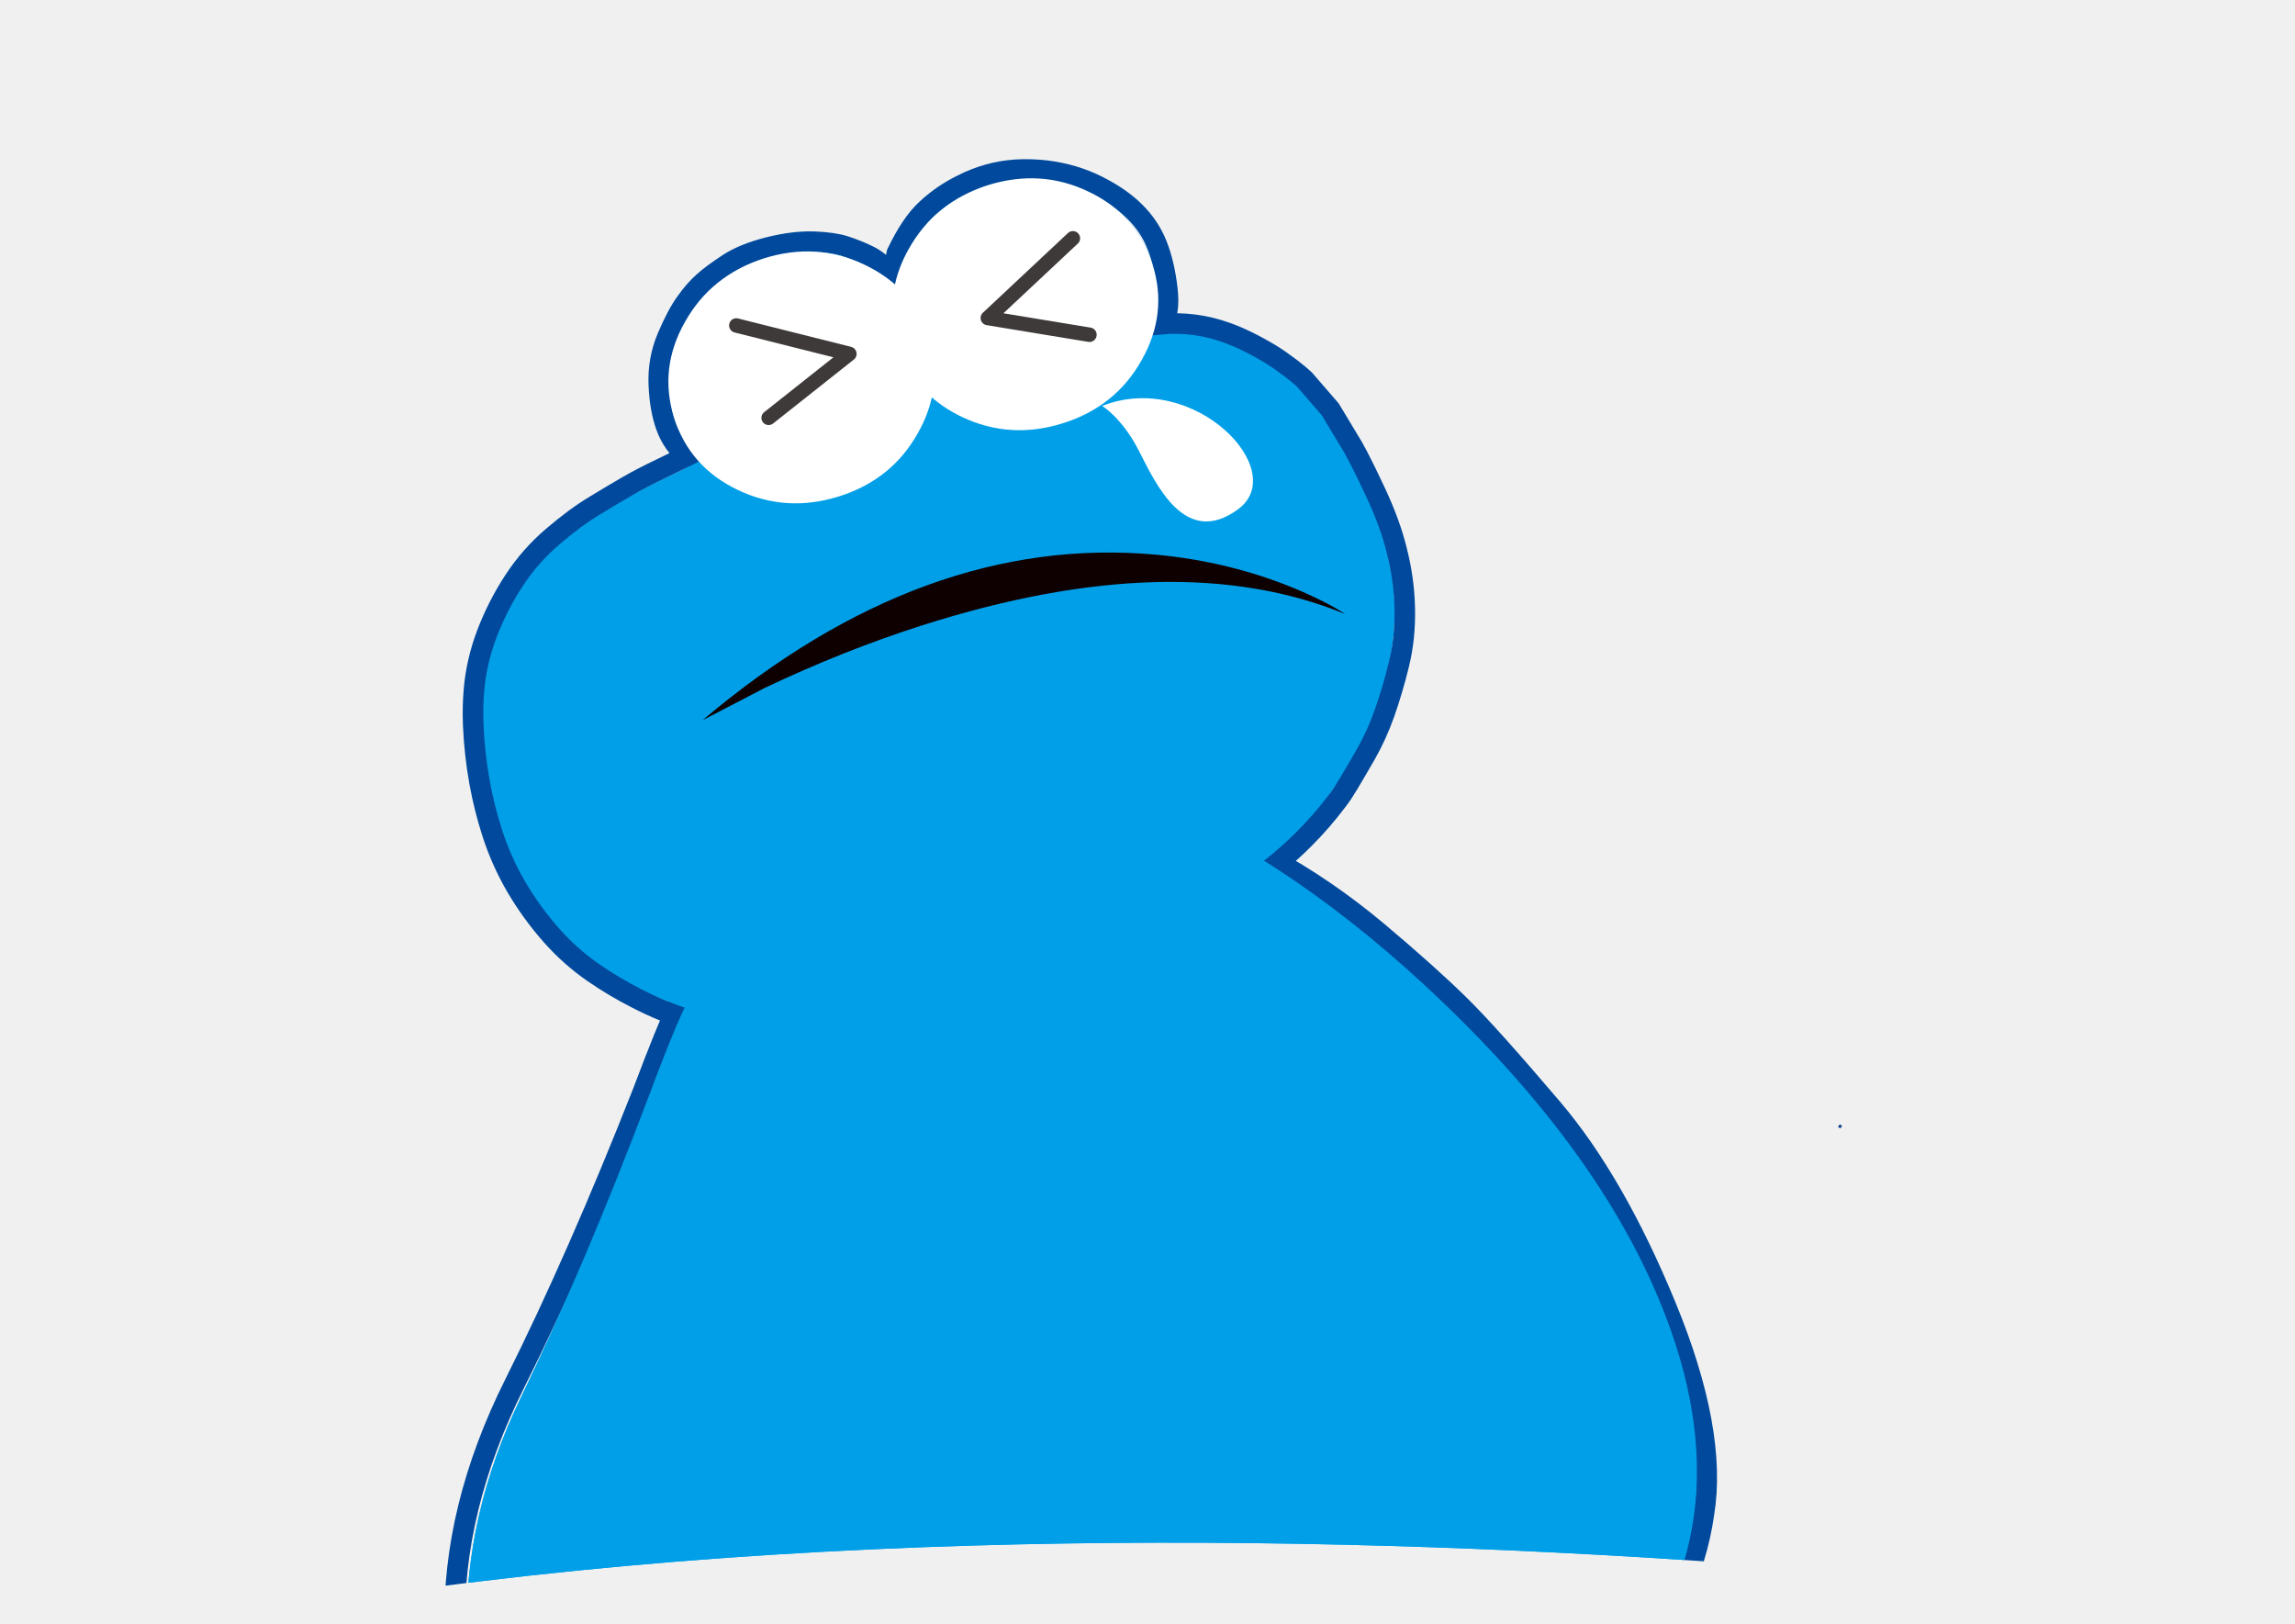
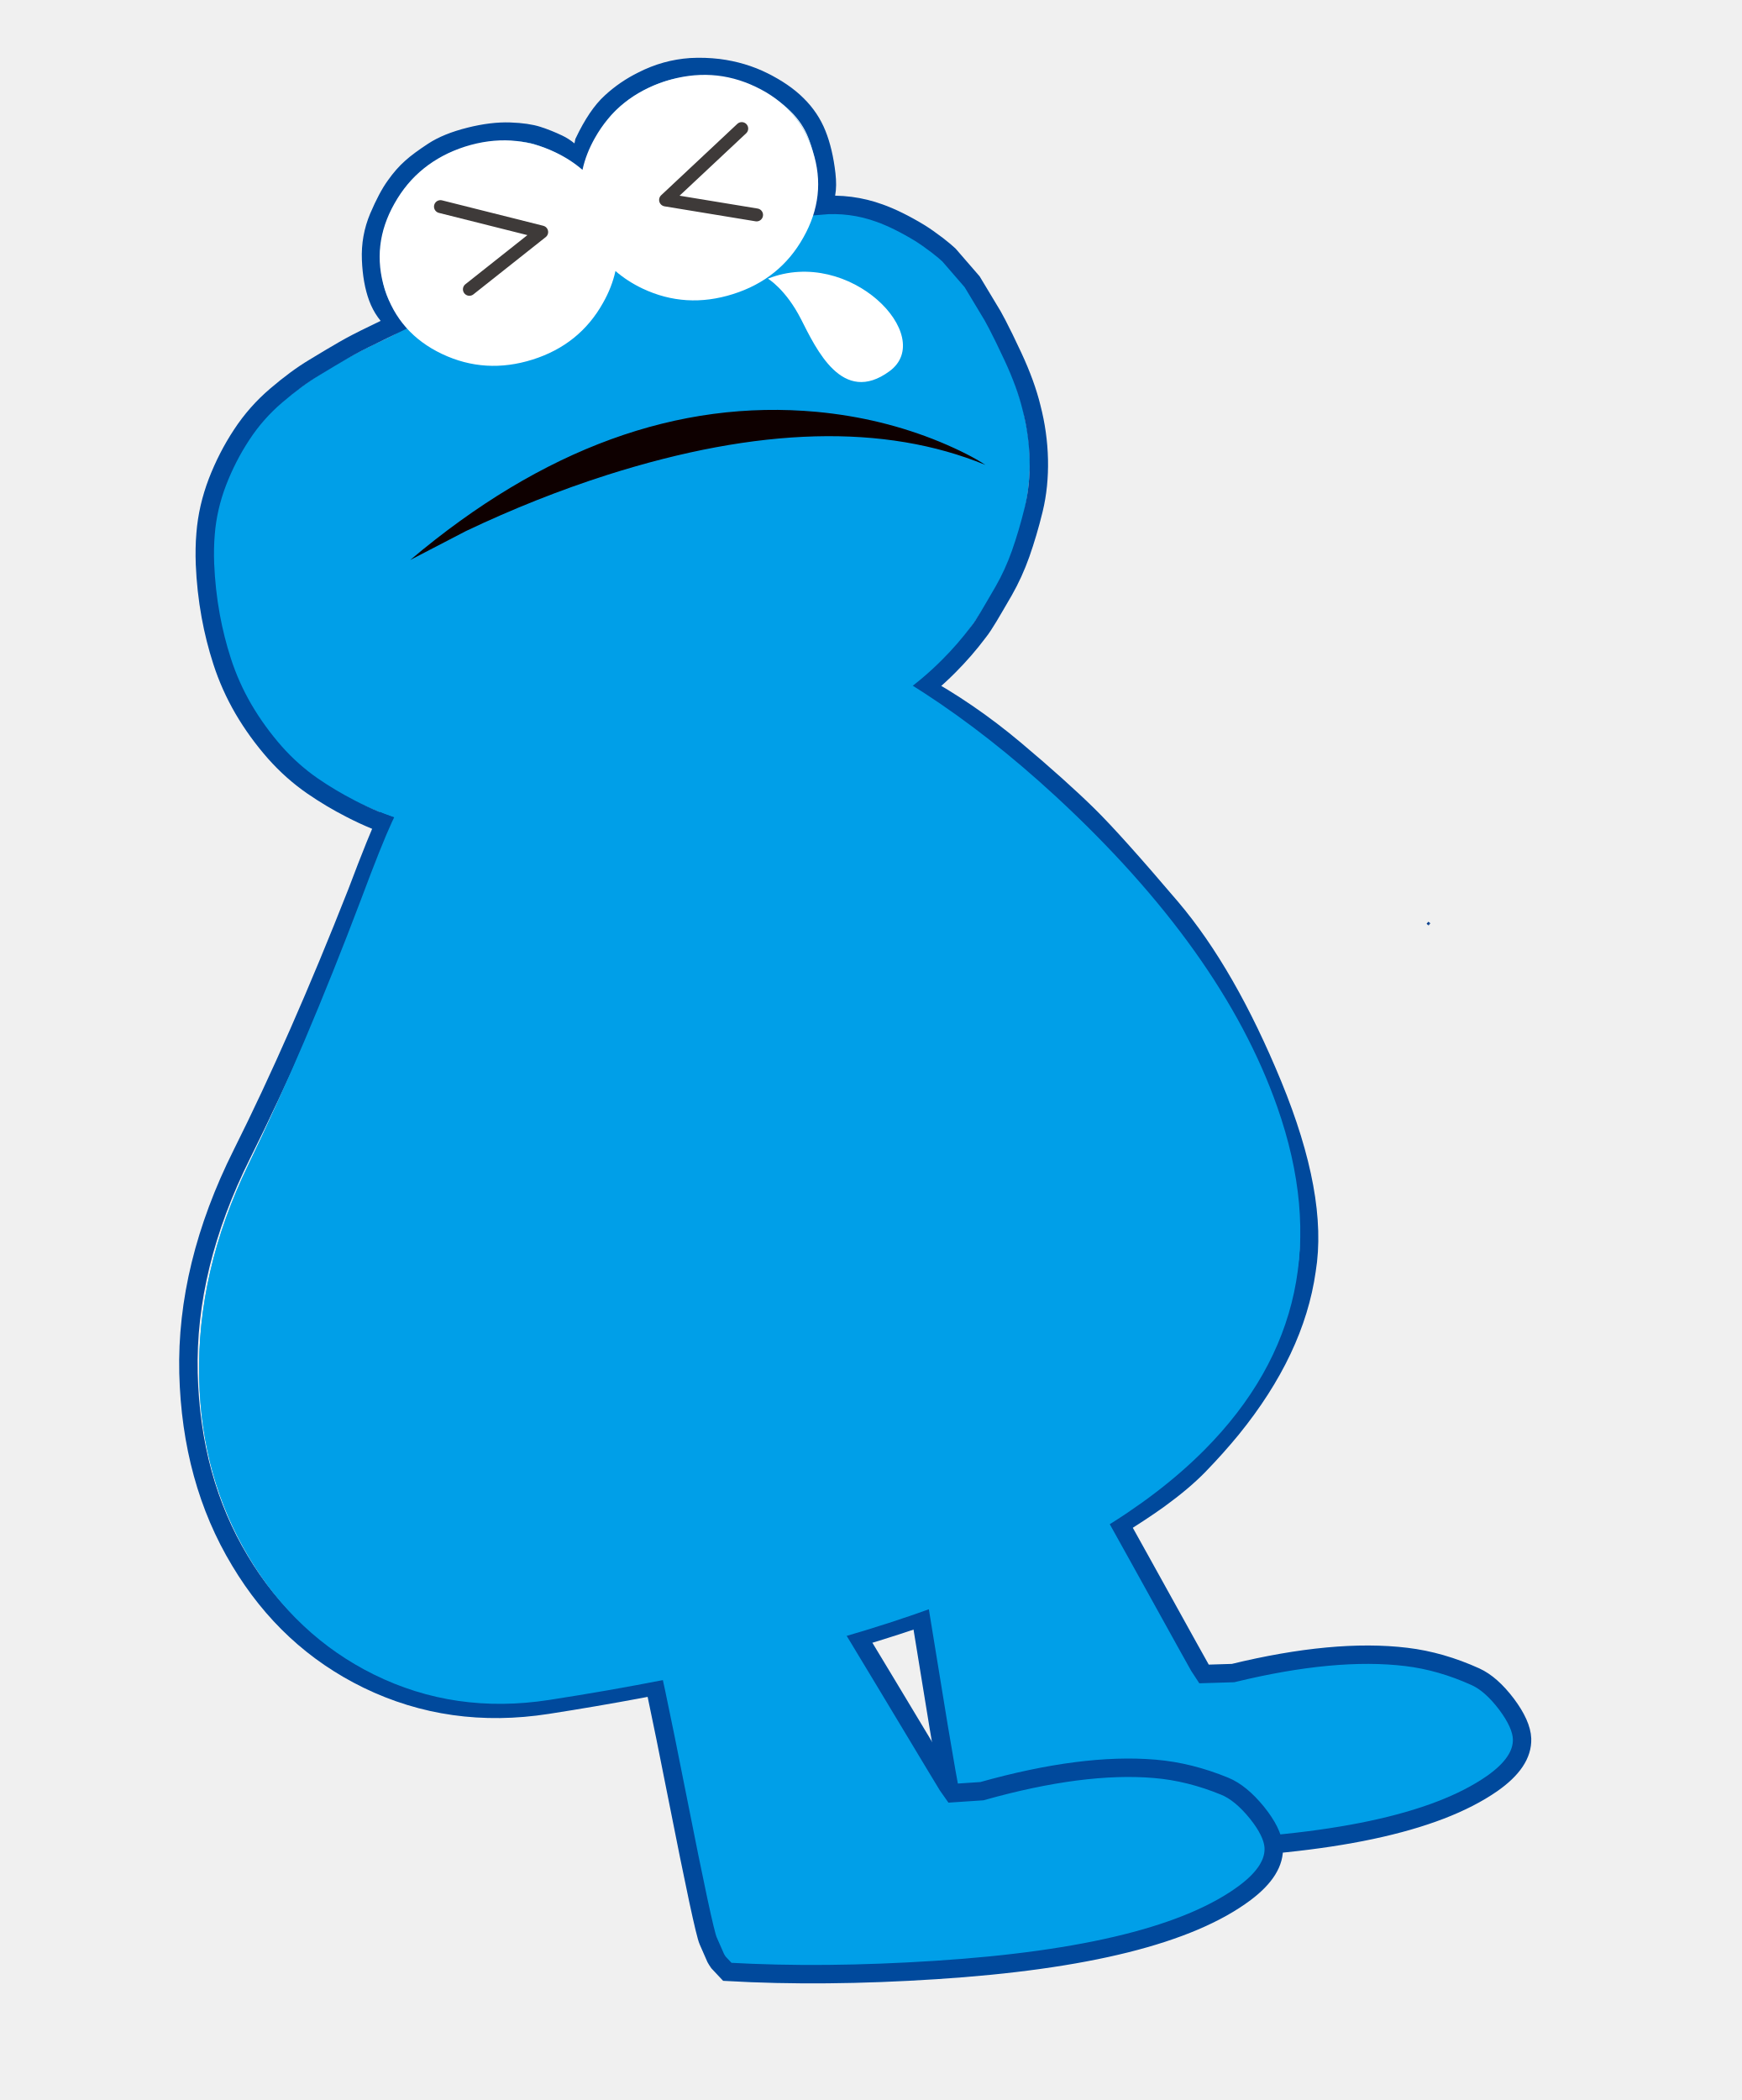
- <svg xmlns="http://www.w3.org/2000/svg" xmlns:xlink="http://www.w3.org/1999/xlink" version="1.1" id="_x31_" x="0px" y="0px" width="1123.104px" height="794.541px" viewBox="0 0 1123.104 794.541" enable-background="new 0 0 1123.104 794.541" xml:space="preserve">
-   <g>
-     <defs>
-       <path id="SVGID_1_" d="M0,83.083v734.138c482.388-125.451,1123.104-22.68,1123.104-22.68V71.743    C1123.104,71.743,495.199-97.409,0,83.083z" />
-     </defs>
-     <clipPath id="SVGID_2_">
-       <use xlink:href="#SVGID_1_" overflow="visible" />
-     </clipPath>
-     <path clip-path="url(#SVGID_2_)" fill="#00398A" d="M901.261,550.83c-0.298,0.41-0.651,0.791-0.996,1.167l0.298,0.236l0.938-1.199   L901.261,550.83z" />
-     <path clip-path="url(#SVGID_2_)" fill="#00398A" d="M900.265,551.997c0.345-0.376,0.7-0.754,0.996-1.167l-0.875-0.622l-0.916,1.148   L900.265,551.997z" />
-     <line clip-path="url(#SVGID_2_)" fill="none" stroke="#00499C" stroke-width="10.004" stroke-linecap="round" stroke-miterlimit="10" x1="636.759" y1="534.343" x2="603.167" y2="527.624" />
-     <path clip-path="url(#SVGID_2_)" fill="#009FE8" d="M571.865,398.966c-97.106,21.832-148.878,33.679-155.38,35.433   c-31.733,8.804-53.508,19.899-65.394,33.324c-6.085,6.846-11.865,16.211-17.319,28.025c-3.673,7.916-9.279,21.921-16.806,42.084   c-20.542,54.298-41.15,102.818-61.821,145.573c-18.675,38.654-27.618,77.458-26.72,116.323c0.8,36.212,9.915,68.915,27.333,98.02   c17.027,28.568,39.721,49.887,68.075,63.932c29.617,14.649,61.578,19.249,95.847,13.952   c175.103-27.075,294.514-72.565,358.256-136.615c3.192-3.237,6.257-6.442,9.183-9.736c22.864-28.486,36.805-57.789,41.852-87.782   c3.842-28.117,0.102-58.106-11.172-90.117c-17.069-48.587-48.872-96.807-95.263-144.57c-8.167-8.422-16.779-16.789-25.843-25.172   c-8.46-7.83-16.958-15.25-25.461-22.22c-15.487-12.839-30.993-24.238-46.394-34.232   C602.367,410.517,584.764,401.812,571.865,398.966" />
-     <path clip-path="url(#SVGID_2_)" fill="none" stroke="#00499C" stroke-width="10.075" stroke-linecap="round" stroke-miterlimit="10" d="   M349.898,462.832c-6.155,6.857-12.095,16.333-17.854,28.494c-4.164,8.817-9.9,23.05-17.347,42.799   c-21.375,54.315-42.342,101.959-62.865,142.987c-20.442,40.868-30.198,80.853-29.266,119.841   c0.989,38.956,10.382,73.217,28.227,102.736c17.33,28.948,40.543,50.511,69.648,64.7c30.276,14.724,63.092,19.366,98.296,13.888   c69.334-10.802,130.035-24.302,181.969-40.493c50.739-15.808,92.781-34.043,126.256-54.742c10.912-6.8,19.711-12.514,26.284-17.279   c8.756-6.368,16.021-12.482,21.821-18.461c6.577-6.781,12.516-13.461,17.853-19.974c23.126-28.49,36.796-57.334,40.931-86.57   c4.419-26.899-1.792-60.671-18.49-101.292c-16.685-40.571-35.205-72.902-55.689-97.005c-20.491-24.089-35.571-40.93-45.36-50.562   c-10.116-9.932-23.425-21.897-39.98-35.82c-17.039-14.32-34.81-26.435-53.206-36.432c-18.37-9.884-34.125-18.744-47.341-26.57   c-97.776,22.006-149.985,33.895-156.675,35.688C384.581,437.782,362.172,449.177,349.898,462.832z" />
-     <path clip-path="url(#SVGID_2_)" fill="#009FE8" d="M661.109,224.532c-8.635-16.495-18.562-29.726-29.78-39.634   c-14.88-13.059-32.71-20.865-53.509-23.347c-0.479-0.069-1.015-0.124-1.552-0.183c-1.939-0.211-3.942-0.408-5.992-0.527   c-1.713-0.079-3.421-0.161-5.179-0.16c0.247-1.037,0.501-2.082,0.695-3.106c0.104-0.351,0.134-0.745,0.228-1.099   c0.019-0.199,0.028-0.401,0.116-0.617c1.341-8.081,0.827-16.342-1.516-24.645l-0.046-0.181l-0.032-0.123   c-0.108-0.164-0.169-0.409-0.218-0.592c-0.11-0.425-0.205-0.794-0.388-1.202c-4.982-16.01-15.382-27.756-31.181-35.308   c-15.745-7.565-32.21-8.569-49.457-3.124c-17.165,5.549-30.029,15.903-38.531,31.049c-3.26,5.722-5.515,11.574-6.796,17.437   c-4.282-3.704-9.214-6.918-14.78-9.573c-15.74-7.565-32.197-8.566-49.456-3.124c-10.979,3.554-20.211,9.07-27.701,16.602   c-4.176,4.207-7.744,9.035-10.832,14.448c-7.627,13.487-9.886,27.335-6.73,41.546c-0.012,0.202,0.02,0.319,0.067,0.506   c0.349,1.598,0.837,3.229,1.321,4.859c2.126,6.67,5.15,12.583,9.102,17.808c0.079,0.041,0.11,0.164,0.203,0.265   c0.104,0.167,0.256,0.26,0.365,0.429c0.114,0.166,0.144,0.287,0.25,0.453c0.423,0.865,0.185,1.975-0.853,3.216   c-0.052,0.076-0.149,0.169-0.201,0.245c-0.157,0.17-0.303,0.342-0.451,0.511c-0.907,0.56-1.851,1.132-2.938,1.733   c-0.856,0.421-1.771,0.914-2.751,1.428c-1.091,0.545-2.317,1.124-3.571,1.767c-0.18,0.047-0.305,0.081-0.47,0.191   c-26.287,12.271-46.699,25.363-61.175,39.259c-0.386,0.292-0.755,0.651-1.11,1.004c-16.989,16.561-27.372,36.222-31.041,58.96   l-1.309,23.824l5.603,34.967l2.979,10.479c1.271,4.159,2.636,8.427,4.2,12.703c1.831,5.052,3.992,9.893,6.485,14.511   c4.61,8.757,10.348,16.837,17.232,24.35c4.271,4.688,8.922,9.078,14.105,13.268c17.22,14.003,38.186,24.381,62.883,31.125   c7.216,1.966,14.595,3.566,22.015,4.83l68.273,2.48c24.933-2.423,50.521-8.333,76.845-17.69l109.911-67.099   c9.687-9.532,18.411-19.792,26.281-30.872c0.343-0.414,0.623-0.871,0.9-1.269c14.475-20.468,23.907-41.32,28.2-62.652   c3.043-14.643,3.482-28.738,1.441-42.384l-2.631-13.176c-0.807-2.854-1.683-5.748-2.68-8.61   C671.522,247.136,666.592,235.142,661.109,224.532" />
-     <path clip-path="url(#SVGID_2_)" fill="none" stroke="#00499C" stroke-width="10.075" stroke-linecap="round" stroke-miterlimit="10" d="   M683.466,269.146c-2.069-8.503-5.46-17.834-10.167-27.933c-3.372-7.257-6.26-13.143-8.591-17.613   c-0.919-1.78-1.765-3.312-2.49-4.617l-11.214-18.634l-12.697-14.657c-1.298-1.225-3.37-2.97-6.305-5.261   c-3.642-2.766-6.829-5.002-9.549-6.7c-8.097-4.922-15.478-8.543-22-10.887c-10.549-3.836-21.317-5.205-32.438-4.217   c3.104-2.817,4.213-8.567,3.246-17.103c-0.971-8.526-2.727-15.811-5.139-21.821c-2.4-6.014-6.001-11.387-10.81-16.127   c-4.815-4.795-10.976-8.992-18.443-12.714c-7.471-3.727-15.646-6.162-24.536-7.309c-5.022-0.588-10.071-0.773-15.206-0.481   c-9.263,0.64-17.988,3.096-26.263,7.319c-6.475,3.173-12.203,7.132-17.292,11.829c-5.114,4.642-10.005,11.895-14.681,21.686   l-2.185,10.906 M436.708,134.81c-4.175-4.836-8.205-8.084-11.981-9.837c-3.789-1.811-7.55-3.312-11.246-4.501   c-3.684-1.189-8.766-1.958-15.195-2.181c-6.432-0.216-13.754,0.637-21.995,2.709c-8.252,2.068-14.9,4.763-19.96,8.092   c-5.055,3.329-9.107,6.262-12,8.902c-2.911,2.574-5.829,5.864-8.684,9.919c-2.927,4.013-5.933,9.73-9.099,17.124   c-3.099,7.368-4.474,15.075-4.14,23.182c0.323,8.049,1.556,15.013,3.691,20.771c2.141,5.749,5.513,10.476,10.107,14.162   c-1.379,0.676-5.476,2.717-12.244,5.964c-6.831,3.266-12.336,6.121-16.575,8.585c-4.24,2.463-9.599,5.608-16.06,9.557   c-6.529,3.904-13.471,9.02-20.758,15.261c-7.36,6.264-13.694,13.437-18.95,21.494c-5.283,8.004-9.686,16.625-13.232,25.801   c-3.524,9.244-5.712,18.649-6.468,28.272c-0.468,5.453-0.539,10.938-0.337,16.543c0.398,9.532,1.416,18.951,3.123,28.331   c1.551,8.509,3.641,16.817,6.264,24.913c2.924,9.063,6.79,17.689,11.608,26.003c4.998,8.525,10.767,16.467,17.303,23.878   c6.147,6.924,12.992,13.021,20.451,18.183c6.8,4.679,13.796,8.845,20.988,12.51c8.799,4.555,17.891,8.317,27.371,11.255   c8.911,2.764,18.032,4.829,27.284,6.144c6.482,0.918,16.167,1.661,29.151,2.264l46.787-0.343   c8.197-0.235,16.224-1.404,24.075-3.502l41.697-11.257c4.206-1.09,10.184-3.614,17.865-7.619l47.645-29.244   c5.768-3.577,11.575-7.033,17.46-10.439c8.522-5.008,16.813-10.405,25.026-16.117c8.08-5.729,15.54-12.088,22.454-19.018   c5.896-5.884,11.354-12.173,16.386-18.877c1.62-2.041,3.38-4.779,5.385-8.094c2.001-3.312,4.791-8.13,8.389-14.329   c3.527-6.179,6.648-12.974,9.238-20.279c2.586-7.368,4.987-15.411,7.102-24.089c2.111-8.673,3.013-17.754,2.806-27.324   c-0.217-9.633-1.559-19.107-3.975-28.436" />
-     <path clip-path="url(#SVGID_2_)" fill="#FFFFFF" d="M563.938,129.114c-4.989-16.007-15.371-27.759-31.176-35.309   c-15.755-7.563-32.213-8.563-49.462-3.123c-17.165,5.549-30.03,15.908-38.533,31.049c-3.258,5.727-5.522,11.576-6.794,17.438   c-4.281-3.7-9.214-6.917-14.778-9.573c-15.742-7.563-32.199-8.567-49.462-3.124c-17.161,5.554-30.026,15.907-38.529,31.055   c-8.612,15.171-10.347,30.839-5.342,46.907c5.145,16.102,15.555,27.91,31.348,35.393c15.792,7.485,32.311,8.474,49.505,3.048   c17.13-5.406,30-15.768,38.479-30.972c3.265-5.727,5.525-11.576,6.808-17.44c4.271,3.708,9.199,6.92,14.765,9.576   c15.795,7.485,32.312,8.481,49.498,3.046c17.142-5.406,30.007-15.766,38.484-30.969   C567.361,160.877,569.09,145.209,563.938,129.114" />
-     <path clip-path="url(#SVGID_2_)" fill="#0E0000" d="M633.449,287.898c10.662,4.457,18.934,8.69,24.807,12.569   c-55.191-22.651-124.105-20.8-206.827,5.498c-25.845,8.259-51.544,18.489-77.133,30.645l-30.521,15.844   c72.296-61.003,146.369-87.992,222.287-80.989C589.811,273.706,612.22,279.151,633.449,287.898" />
-     <path clip-path="url(#SVGID_2_)" fill="#009FE8" d="M571.865,398.966c-97.106,21.832-148.878,33.679-155.38,35.433   c-31.733,8.804-53.508,19.899-65.394,33.324c-6.085,6.846-11.865,16.211-17.319,28.025c-3.673,7.916-9.279,21.921-16.806,42.084   c-20.542,54.298-41.15,102.818-61.821,145.573c-18.675,38.654-27.618,77.458-26.72,116.323c0.8,36.212,9.915,68.915,27.333,98.02   c17.027,28.568,39.721,49.887,68.075,63.932c29.617,14.649,61.578,19.249,95.847,13.952   c175.103-27.075,294.514-72.565,358.256-136.615c52.157-52.476,65.437-114.974,39.862-187.636   c-20.082-57.177-60.477-113.708-121.105-169.743c-24.014-22.141-48.009-40.969-71.854-56.452   C602.367,410.517,584.764,401.812,571.865,398.966" />
-     <polyline clip-path="url(#SVGID_2_)" fill="none" stroke="#3E3A39" stroke-width="7.066" stroke-linecap="round" stroke-linejoin="round" stroke-miterlimit="10" points="   360.328,159.267 415.669,173.167 376.145,204.471  " />
-     <polyline clip-path="url(#SVGID_2_)" fill="none" stroke="#3E3A39" stroke-width="7.066" stroke-linecap="round" stroke-linejoin="round" stroke-miterlimit="10" points="   525.04,116.608 483.403,155.624 533.152,163.809  " />
-     <path clip-path="url(#SVGID_2_)" fill="#FFFFFF" d="M539.359,198.65c0,0,9.694,5.706,18.034,22.034   c8.333,16.33,22.585,47.563,48.47,28.534C631.748,230.188,584.068,180.909,539.359,198.65z" />
+ <svg xmlns="http://www.w3.org/2000/svg" version="1.1" x="0px" y="0px" width="952px" height="1148px" viewBox="0 0 952 1148" enable-background="new 0 0 952 1148" xml:space="preserve">
+   <g id="base">
+ </g>
+   <g id="book3">
+ </g>
+   <g id="_x38_" display="none">
+ </g>
+   <g id="_x37_" display="none">
+ </g>
+   <g id="_x36_" display="none">
+ </g>
+   <g id="_x35_" display="none">
+ </g>
+   <g id="_x34_" display="none">
+ </g>
+   <g id="_x33_" display="none">
+ </g>
+   <g id="_x32_" display="none">
+ </g>
+   <g id="_x31_">
+     <path fill="#00398A" d="M781.741,504.513c-0.298,0.409-0.651,0.791-0.996,1.167l0.298,0.235l0.938-1.199L781.741,504.513z" />
+     <path fill="#00398A" d="M780.745,505.68c0.345-0.376,0.7-0.754,0.996-1.167l-0.875-0.623l-0.916,1.148L780.745,505.68z" />
+     <line fill="none" stroke="#00499C" stroke-width="10.004" stroke-linecap="round" stroke-miterlimit="10" x1="517.239" y1="488.025" x2="483.647" y2="481.306" />
+     <path fill="#009FE8" d="M452.346,352.648c-97.106,21.832-148.878,33.679-155.38,35.433c-31.733,8.804-53.508,19.899-65.394,33.324   c-6.085,6.846-11.865,16.211-17.319,28.025c-3.673,7.915-9.279,21.921-16.806,42.084c-20.542,54.298-41.15,102.818-61.821,145.573   c-18.675,38.654-27.618,77.458-26.72,116.323c0.8,36.212,9.914,68.915,27.332,98.02c17.027,28.568,39.721,49.887,68.075,63.932   c29.617,14.649,61.578,19.249,95.847,13.952c175.103-27.075,294.514-72.565,358.256-136.615c3.192-3.237,6.257-6.442,9.183-9.736   c22.864-28.486,36.805-57.789,41.852-87.782c3.842-28.117,0.102-58.106-11.172-90.117c-17.069-48.587-48.872-96.807-95.263-144.57   c-8.167-8.422-16.779-16.789-25.843-25.172c-8.46-7.83-16.958-15.25-25.461-22.221c-15.487-12.839-30.993-24.238-46.394-34.232   C482.848,364.2,465.244,355.494,452.346,352.648" />
+     <path fill="none" stroke="#00499C" stroke-width="10.075" stroke-linecap="round" stroke-miterlimit="10" d="M230.379,416.515   c-6.155,6.857-12.095,16.333-17.854,28.494c-4.164,8.816-9.9,23.049-17.347,42.799c-21.375,54.314-42.342,101.959-62.865,142.986   c-20.441,40.868-30.197,80.853-29.266,119.841c0.988,38.956,10.381,73.217,28.227,102.736c17.33,28.948,40.543,50.511,69.648,64.7   c30.276,14.724,63.092,19.366,98.296,13.888c69.334-10.802,130.035-24.302,181.969-40.493   c50.739-15.808,92.781-34.043,126.256-54.742c10.912-6.8,19.711-12.514,26.284-17.279c8.756-6.368,16.021-12.482,21.821-18.461   c6.577-6.781,12.516-13.461,17.853-19.974c23.126-28.49,36.796-57.334,40.931-86.57c4.419-26.899-1.792-60.671-18.49-101.292   c-16.685-40.57-35.205-72.902-55.689-97.005c-20.491-24.089-35.571-40.931-45.36-50.562c-10.116-9.932-23.425-21.897-39.98-35.82   c-17.039-14.32-34.81-26.435-53.206-36.432c-18.37-9.885-34.125-18.744-47.341-26.57c-97.776,22.006-149.985,33.895-156.675,35.688   C265.062,391.464,242.652,402.859,230.379,416.515z" />
+     <path fill="#009FE8" d="M589.542,793.811l0.126-0.023c0.962,0.558,12.418,20.532,34.255,60.026   c22.288,40.289,33.647,60.741,34.095,61.29l16.105-0.493c37.065-9.018,68.65-11.974,94.718-8.825   c12.623,1.507,25.208,5.135,37.811,10.832c5.792,2.643,11.409,7.637,16.967,14.964c5.497,7.345,8.314,13.657,8.518,18.961   c0.285,8.501-5.177,16.658-16.428,24.509c-31.271,21.751-87.995,33.784-170.125,36.139c-41.057,1.21-79.001,0.185-113.752-3.027   l-4.665-5.345c-0.483-0.724-0.919-1.526-1.375-2.396c-1.754-4.442-3.025-7.565-3.79-9.512c-1.529-3.722-6.166-30.104-14.066-79.197   c-7.89-49.157-12.549-75.605-13.883-79.296l-0.019-0.067l95.435-38.584L589.542,793.811z" />
+     <path fill="none" stroke="#00499C" stroke-width="10.055" stroke-linecap="round" stroke-miterlimit="10" d="M589.542,793.811   l-0.074-0.045l-95.435,38.584l0.019,0.067c1.334,3.69,5.993,30.139,13.883,79.296c7.9,49.094,12.537,75.476,14.066,79.197   c0.765,1.946,2.036,5.069,3.79,9.512c0.456,0.869,0.892,1.672,1.375,2.396l4.665,5.345c34.751,3.212,72.695,4.237,113.752,3.027   c82.13-2.354,138.854-14.388,170.125-36.139c11.251-7.851,16.713-16.008,16.428-24.509c-0.203-5.304-3.021-11.616-8.518-18.961   c-5.558-7.327-11.175-12.321-16.967-14.964c-12.603-5.697-25.188-9.325-37.811-10.832c-26.067-3.148-57.652-0.192-94.718,8.825   l-16.105,0.493c-0.447-0.549-11.807-21.001-34.095-61.29c-21.837-39.494-33.293-59.469-34.255-60.026L589.542,793.811z" />
+     <path fill="#009FE8" d="M541.59,178.215c-8.635-16.496-18.562-29.727-29.78-39.635c-14.88-13.059-32.71-20.864-53.509-23.347   c-0.479-0.069-1.015-0.124-1.552-0.183c-1.939-0.211-3.942-0.408-5.992-0.527c-1.713-0.079-3.421-0.16-5.179-0.16   c0.247-1.037,0.501-2.081,0.695-3.105c0.104-0.352,0.134-0.745,0.228-1.099c0.019-0.199,0.028-0.401,0.116-0.617   c1.341-8.081,0.827-16.342-1.516-24.645l-0.046-0.181l-0.032-0.123c-0.108-0.164-0.169-0.409-0.218-0.592   c-0.11-0.426-0.205-0.795-0.388-1.203c-4.982-16.01-15.382-27.756-31.181-35.307c-15.745-7.566-32.21-8.57-49.457-3.125   c-17.165,5.549-30.029,15.903-38.531,31.05c-3.26,5.722-5.515,11.574-6.796,17.437c-4.282-3.703-9.214-6.918-14.78-9.572   c-15.74-7.565-32.197-8.566-49.456-3.124c-10.979,3.554-20.211,9.069-27.701,16.602c-4.176,4.206-7.744,9.034-10.832,14.448   c-7.627,13.487-9.886,27.336-6.73,41.547c-0.012,0.201,0.02,0.318,0.067,0.506c0.349,1.598,0.837,3.229,1.321,4.859   c2.126,6.67,5.15,12.582,9.102,17.809c0.079,0.041,0.11,0.163,0.203,0.265c0.104,0.167,0.256,0.261,0.365,0.429   c0.114,0.166,0.144,0.287,0.25,0.453c0.423,0.865,0.185,1.975-0.853,3.216c-0.052,0.075-0.149,0.169-0.201,0.245   c-0.157,0.17-0.303,0.342-0.451,0.51c-0.907,0.561-1.851,1.133-2.938,1.734c-0.856,0.42-1.771,0.914-2.751,1.428   c-1.091,0.545-2.317,1.123-3.571,1.767c-0.18,0.048-0.305,0.081-0.47,0.191c-26.287,12.271-46.699,25.363-61.175,39.259   c-0.386,0.293-0.755,0.651-1.11,1.004c-16.989,16.561-27.372,36.223-31.041,58.961l-1.309,23.824l5.603,34.967l2.979,10.479   c1.271,4.159,2.636,8.427,4.2,12.702c1.831,5.053,3.992,9.894,6.485,14.512c4.61,8.758,10.348,16.838,17.232,24.35   c4.271,4.688,8.922,9.078,14.105,13.269c17.22,14.003,38.186,24.381,62.883,31.125c7.216,1.966,14.595,3.566,22.015,4.829   l68.273,2.48c24.933-2.423,50.521-8.332,76.845-17.689l109.911-67.1c9.687-9.532,18.411-19.792,26.281-30.872   c0.343-0.414,0.623-0.871,0.9-1.268c14.475-20.469,23.907-41.32,28.2-62.652c3.043-14.643,3.482-28.738,1.441-42.385l-2.631-13.176   c-0.807-2.854-1.683-5.748-2.68-8.609C552.003,200.818,547.072,188.824,541.59,178.215" />
+     <path fill="none" stroke="#00499C" stroke-width="10.075" stroke-linecap="round" stroke-miterlimit="10" d="M563.946,222.828   c-2.069-8.503-5.46-17.834-10.167-27.933c-3.372-7.257-6.26-13.144-8.591-17.613c-0.919-1.78-1.765-3.312-2.49-4.616   l-11.214-18.635l-12.697-14.656c-1.298-1.225-3.37-2.971-6.305-5.262c-3.642-2.766-6.829-5.002-9.549-6.7   c-8.097-4.923-15.478-8.543-22-10.887c-10.549-3.836-21.317-5.204-32.438-4.217c3.104-2.817,4.213-8.567,3.246-17.103   c-0.971-8.527-2.727-15.811-5.139-21.822c-2.4-6.014-6.001-11.387-10.81-16.127c-4.815-4.795-10.976-8.992-18.443-12.715   c-7.471-3.727-15.646-6.161-24.536-7.309c-5.022-0.588-10.071-0.773-15.206-0.481c-9.263,0.64-17.988,3.097-26.263,7.319   c-6.475,3.172-12.203,7.132-17.292,11.828c-5.114,4.643-10.005,11.895-14.681,21.686l-2.185,10.906 M317.188,88.492   c-4.175-4.836-8.205-8.084-11.981-9.837c-3.789-1.812-7.55-3.312-11.246-4.501c-3.684-1.189-8.766-1.959-15.195-2.182   c-6.432-0.216-13.754,0.637-21.995,2.709c-8.252,2.068-14.9,4.764-19.96,8.093c-5.055,3.329-9.107,6.263-12,8.902   c-2.911,2.573-5.829,5.864-8.684,9.919c-2.927,4.013-5.933,9.73-9.099,17.124c-3.099,7.368-4.474,15.075-4.14,23.183   c0.323,8.049,1.556,15.013,3.691,20.771c2.141,5.748,5.513,10.476,10.107,14.161c-1.379,0.677-5.476,2.717-12.244,5.964   c-6.831,3.266-12.336,6.121-16.575,8.586c-4.24,2.463-9.599,5.607-16.06,9.557c-6.529,3.904-13.471,9.02-20.758,15.262   c-7.36,6.264-13.694,13.438-18.95,21.494c-5.283,8.004-9.686,16.625-13.231,25.801c-3.525,9.244-5.713,18.648-6.469,28.271   c-0.469,5.453-0.539,10.939-0.338,16.544c0.398,9.532,1.416,18.951,3.123,28.331c1.551,8.509,3.641,16.816,6.264,24.913   c2.924,9.062,6.79,17.689,11.608,26.002c4.998,8.525,10.767,16.468,17.303,23.879c6.147,6.924,12.992,13.021,20.451,18.184   c6.8,4.678,13.796,8.845,20.988,12.51c8.799,4.555,17.891,8.316,27.371,11.255c8.911,2.764,18.032,4.829,27.284,6.144   c6.482,0.919,16.167,1.661,29.151,2.265l46.787-0.343c8.197-0.236,16.224-1.404,24.075-3.503l41.697-11.257   c4.206-1.09,10.184-3.613,17.865-7.619l47.645-29.244c5.768-3.576,11.575-7.033,17.46-10.439   c8.522-5.008,16.813-10.404,25.026-16.116c8.08-5.729,15.54-12.089,22.454-19.018c5.896-5.884,11.354-12.174,16.386-18.877   c1.62-2.041,3.38-4.779,5.385-8.094c2.001-3.312,4.791-8.131,8.389-14.329c3.527-6.179,6.648-12.974,9.238-20.278   c2.586-7.369,4.987-15.412,7.102-24.09c2.111-8.672,3.013-17.754,2.806-27.323c-0.217-9.633-1.559-19.106-3.975-28.437" />
+     <path fill="#FFFFFF" d="M444.418,82.797c-4.989-16.008-15.371-27.76-31.176-35.309c-15.755-7.563-32.213-8.563-49.462-3.123   c-17.165,5.549-30.03,15.908-38.533,31.049c-3.258,5.727-5.522,11.576-6.794,17.438c-4.281-3.7-9.214-6.917-14.778-9.573   c-15.742-7.562-32.199-8.567-49.462-3.124c-17.161,5.554-30.026,15.907-38.529,31.055c-8.612,15.171-10.347,30.839-5.342,46.907   c5.145,16.102,15.555,27.909,31.348,35.393c15.792,7.484,32.311,8.474,49.505,3.049c17.13-5.406,30-15.769,38.479-30.973   c3.265-5.727,5.525-11.575,6.808-17.439c4.271,3.707,9.199,6.92,14.765,9.576c15.795,7.484,32.312,8.481,49.498,3.046   c17.142-5.405,30.007-15.766,38.484-30.97C447.842,114.56,449.57,98.892,444.418,82.797" />
+     <path fill="#0E0000" d="M513.93,241.58c10.662,4.457,18.934,8.691,24.807,12.57c-55.191-22.652-124.105-20.801-206.827,5.497   c-25.845,8.259-51.544,18.489-77.133,30.645l-30.521,15.844c72.296-61.003,146.369-87.992,222.287-80.989   C470.291,227.389,492.7,232.834,513.93,241.58" />
+     <path fill="#009FE8" d="M447.791,861.218l0.121-0.03c0.991,0.52,13.173,20.124,36.459,58.896   c23.749,39.551,35.863,59.636,36.323,60.169l16.111-1.077c36.805-10.349,68.336-14.445,94.545-12.21   c12.699,1.056,25.435,4.245,38.252,9.509c5.895,2.432,11.705,7.231,17.521,14.367c5.765,7.167,8.821,13.397,9.222,18.69   c0.587,8.501-4.591,16.861-15.59,25.127c-30.541,22.904-86.928,36.974-169.08,42.268c-41.076,2.666-79.111,3.002-114.038,1.01   l-4.857-5.18c-0.509-0.707-0.979-1.495-1.467-2.35c-1.909-4.369-3.304-7.463-4.128-9.395c-1.667-3.668-7.257-29.924-16.907-78.81   c-9.66-48.944-15.282-75.266-16.745-78.912l-0.02-0.069l94.198-42.053L447.791,861.218z" />
+     <path fill="none" stroke="#00499C" stroke-width="10.075" stroke-linecap="round" stroke-miterlimit="10" d="M447.791,861.218   l-0.079-0.049l-94.198,42.053l0.02,0.069c1.463,3.646,7.085,29.968,16.745,78.912c9.65,48.886,15.24,75.142,16.907,78.81   c0.824,1.932,2.219,5.025,4.128,9.395c0.487,0.854,0.958,1.643,1.467,2.35l4.857,5.18c34.927,1.992,72.962,1.656,114.038-1.01   c82.152-5.294,138.539-19.363,169.08-42.268c10.999-8.266,16.177-16.626,15.59-25.127c-0.4-5.293-3.457-11.523-9.222-18.69   c-5.816-7.136-11.627-11.936-17.521-14.367c-12.817-5.264-25.553-8.453-38.252-9.509c-26.209-2.235-57.74,1.861-94.545,12.21   l-16.111,1.077c-0.46-0.533-12.574-20.618-36.323-60.169c-23.286-38.772-35.468-58.377-36.459-58.896L447.791,861.218z" />
+     <path fill="#009FE8" d="M452.346,352.648c-97.106,21.832-148.878,33.679-155.38,35.433c-31.733,8.804-53.508,19.899-65.394,33.324   c-6.085,6.846-11.865,16.211-17.319,28.025c-3.673,7.915-9.279,21.921-16.806,42.084c-20.542,54.298-41.15,102.818-61.821,145.573   c-18.675,38.654-27.618,77.458-26.72,116.323c0.8,36.212,9.914,68.915,27.332,98.02c17.027,28.568,39.721,49.887,68.075,63.932   c29.617,14.649,61.578,19.249,95.847,13.952c175.103-27.075,294.514-72.565,358.256-136.615   c52.157-52.476,65.437-114.974,39.862-187.636c-20.082-57.178-60.477-113.708-121.105-169.742   c-24.014-22.142-48.009-40.969-71.854-56.453C482.848,364.2,465.244,355.494,452.346,352.648" />
+     <polyline fill="none" stroke="#3E3A39" stroke-width="7.066" stroke-linecap="round" stroke-linejoin="round" stroke-miterlimit="10" points="   240.809,112.949 296.149,126.85 256.625,158.154  " />
+     <polyline fill="none" stroke="#3E3A39" stroke-width="7.066" stroke-linecap="round" stroke-linejoin="round" stroke-miterlimit="10" points="   405.521,70.291 363.884,109.307 413.633,117.491  " />
+     <path fill="#FFFFFF" d="M419.84,152.333c0,0,9.694,5.706,18.034,22.034c8.333,16.329,22.585,47.562,48.47,28.533   C512.229,183.87,464.549,134.592,419.84,152.333z" />
+     <path fill="none" d="M1075.054,789.996c0,5.5-4.5,10-10,10H-212.892c-5.5,0-10-4.5-10-10v-27.558V-79.443c0-5.5,4.5-10,10-10   h1277.945c5.5,0,10,4.5,10,10v839.882V789.996z" />
  </g>
-   <g display="none">
-     <path display="inline" fill="none" stroke="#727171" stroke-width="5.569" stroke-linecap="round" stroke-linejoin="round" stroke-miterlimit="10" d="   M752.975,231.991c0,0,98.853,13.923,132.964,91.892" />
-     <path display="inline" fill="none" stroke="#727171" stroke-width="5.569" stroke-linecap="round" stroke-linejoin="round" stroke-miterlimit="10" d="   M743.924,257.053c0,0,75.881,9.05,112.776,62.653" />
-     <path display="inline" fill="none" stroke="#727171" stroke-width="5.569" stroke-linecap="round" stroke-linejoin="round" stroke-miterlimit="10" d="   M741.062,280.983c0,0,55.114,2.107,90.634,46.814" />
-   </g>
+   <g id="_x30_" display="none">
+ </g>
+   <g id="guide" display="none">
+ </g>
</svg>
